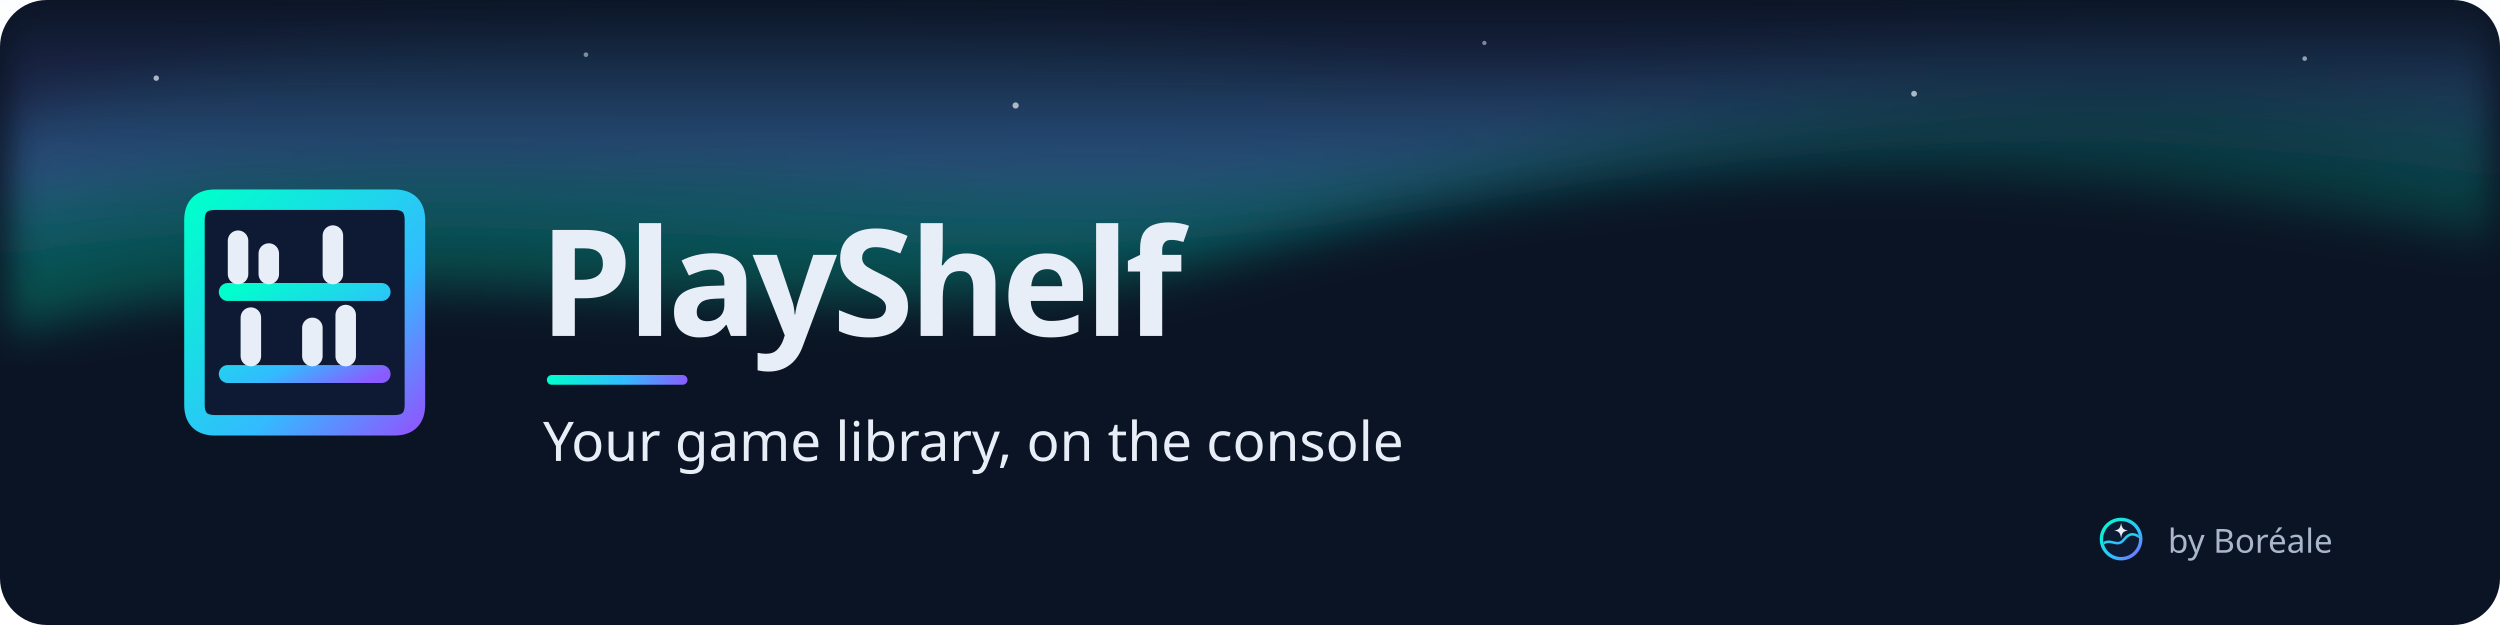
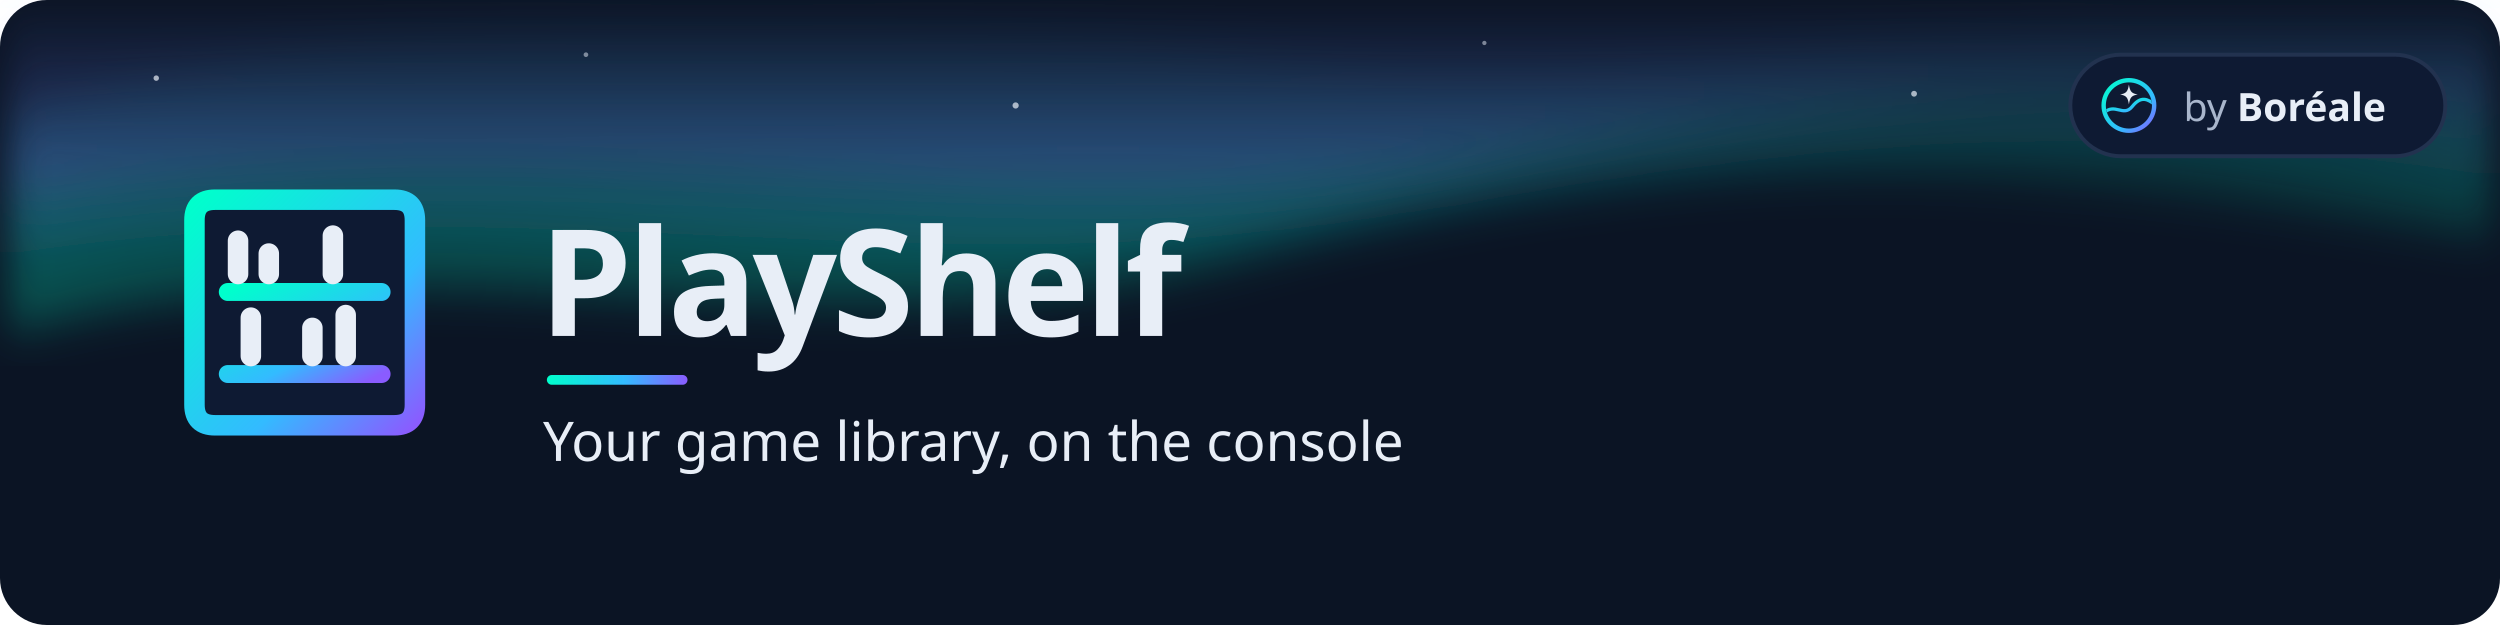
<svg xmlns="http://www.w3.org/2000/svg" width="1280" height="320" viewBox="0 0 1280 320">
  <defs>
    <linearGradient id="word" x1="0" y1="0" x2="1" y2="0">
      <stop offset="0" stop-color="#00FFCC" />
      <stop offset="0.55" stop-color="#33BBFF" />
      <stop offset="1" stop-color="#8A5CFF" />
    </linearGradient>
    <linearGradient id="c1" x1="0" y1="0" x2="0" y2="1">
      <stop offset="0" stop-color="#00FFCC" stop-opacity="0" />
      <stop offset="1" stop-color="#00FFCC" stop-opacity="0.3" />
    </linearGradient>
    <linearGradient id="c2" x1="0" y1="0" x2="0" y2="1">
      <stop offset="0" stop-color="#33BBFF" stop-opacity="0" />
      <stop offset="1" stop-color="#33BBFF" stop-opacity="0.22" />
    </linearGradient>
    <linearGradient id="c3" x1="0" y1="0" x2="0" y2="1">
      <stop offset="0" stop-color="#8A5CFF" stop-opacity="0" />
      <stop offset="1" stop-color="#8A5CFF" stop-opacity="0.24" />
    </linearGradient>
    <filter id="soft">
      <feGaussianBlur stdDeviation="12" />
    </filter>
  </defs>
  <rect width="1280" height="320" rx="24" fill="#0B1424" />
  <g filter="url(#soft)">
    <path d="M0 170 C 220 110, 420 190, 640 130 S 1040 80, 1280 120 L 1280 10 C 1040 -10, 860 60, 640 30 S 220 0, 0 60 Z" fill="url(#c1)" />
    <path d="M0 130 C 260 90, 480 150, 700 110 S 1080 60, 1280 90 L 1280 0 L 0 0 Z" fill="url(#c2)" />
    <path d="M0 100 C 300 60, 520 120, 760 80 S 1100 40, 1280 60 L 1280 0 L 0 0 Z" fill="url(#c3)" />
  </g>
  <g fill="#E8EEF7">
    <circle cx="80" cy="40" r="1.4" opacity="0.7" />
    <circle cx="300" cy="28" r="1.2" opacity="0.5" />
    <circle cx="520" cy="54" r="1.6" opacity="0.7" />
    <circle cx="760" cy="22" r="1.1" opacity="0.5" />
    <circle cx="980" cy="48" r="1.5" opacity="0.7" />
    <circle cx="1180" cy="30" r="1.2" opacity="0.6" />
  </g>
  <svg x="72" y="76" width="168" height="168" viewBox="0 0 256 256">
    <defs>
      <linearGradient id="m-m-colour" x1="0" y1="0" x2="1" y2="1">
        <stop offset="0" stop-color="#00FFCC" />
        <stop offset="0.65" stop-color="#33BBFF" />
        <stop offset="1" stop-color="#8A5CFF" />
      </linearGradient>
    </defs>
    <path d="M58 40 L 198 40 Q 214 40 214 56 L 214 200 Q 214 216 198 216 L 58 216 Q 42 216 42 200 L 42 56 Q 42 40 58 40 Z" fill="#0E1A33" stroke="url(#m-m-colour)" stroke-width="16" stroke-linejoin="round" />
    <path d="M68 112 L 188 112 M68 176 L 188 176" stroke="url(#m-m-colour)" stroke-width="14" stroke-linecap="round" />
    <path d="M76 98 L 76 72 M100 98 L 100 82 M150 98 L 150 68 M86 162 L 86 132 M134 162 L 134 140 M160 162 L 160 130" stroke="#E8EEF7" stroke-width="16" stroke-linecap="round" />
  </svg>
  <text x="276" y="172" font-family="Sora" font-weight="700" font-size="76" letter-spacing="-2.5" fill="#E8EEF7">PlayShelf</text>
  <rect x="280" y="192" width="72" height="5" rx="2.5" fill="url(#word)" />
  <text x="278" y="236" font-family="Sora" font-weight="300" font-size="28" fill="#E8EEF7">Your game library, on the console</text>
-   <svg x="1072" y="262" width="28" height="28" viewBox="0 0 256 256">
+   <rect x="1060" y="28" width="192" height="52" rx="26" fill="#0E1A33" stroke="#22324F" stroke-width="2" />
+   <svg x="1072" y="36" width="36" height="36" viewBox="0 0 256 256">
    <defs>
      <linearGradient id="b-colour" x1="0" y1="0" x2="1" y2="1">
        <stop offset="0" stop-color="#00FFCC" />
        <stop offset="0.65" stop-color="#33BBFF" />
        <stop offset="1" stop-color="#8A5CFF" />
      </linearGradient>
      <clipPath id="b-sky">
        <circle cx="128" cy="128" r="84" />
      </clipPath>
    </defs>
    <circle cx="128" cy="128" r="92" fill="#0E1A33" stroke="url(#b-colour)" stroke-width="16" />
    <path clip-path="url(#b-sky)" d="M36 156 C 76 116, 108 172, 140 132 S 196 104, 224 126" fill="none" stroke="url(#b-colour)" stroke-width="12" stroke-linecap="round" />
    <path d="M128 52 C 132 78, 138 84, 160 88 C 138 92, 132 98, 128 124 C 124 98, 118 92, 96 88 C 118 84, 124 78, 128 52 Z" fill="#E8EEF7" />
  </svg>
-   <text x="1110" y="283" font-family="JetBrains Mono" font-size="17" fill="#A9B6CC">by Boréale</text>
+   <text x="1118" y="62" font-family="Sora" font-weight="400" font-size="20" fill="#A9B6CC">by <tspan font-weight="700" fill="#E8EEF7">Boréale</tspan>
+   </text>
</svg>
